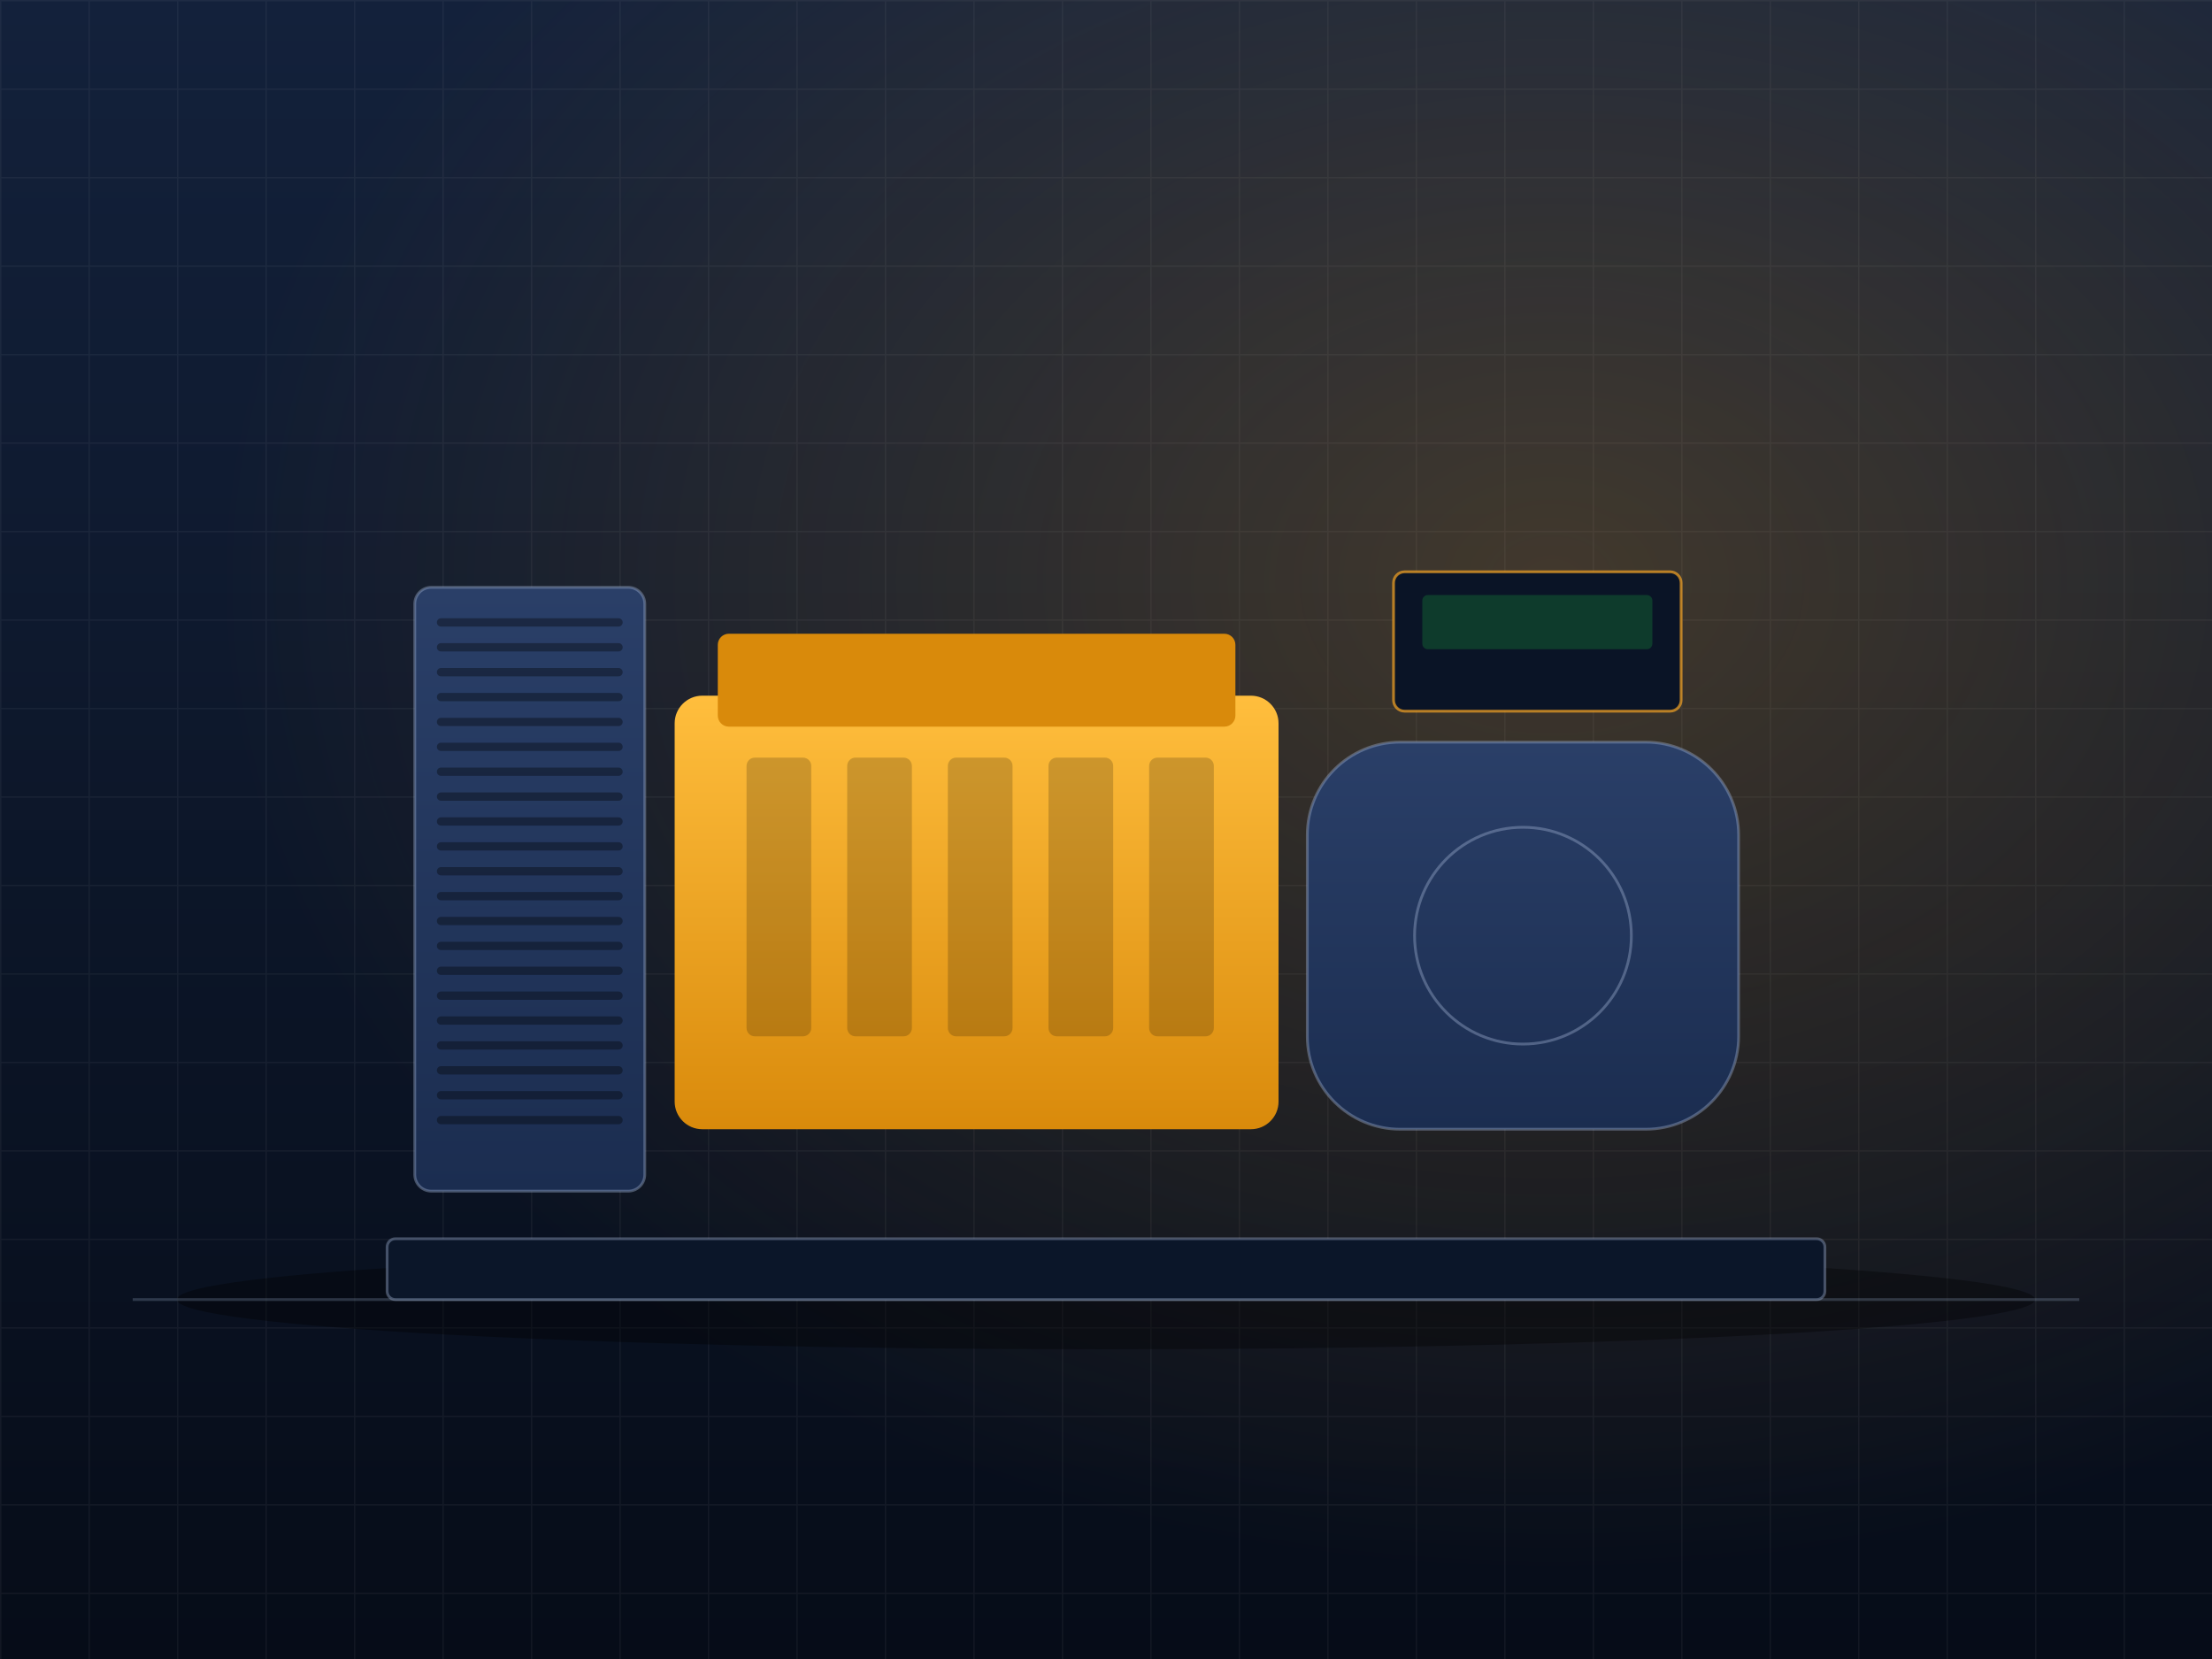
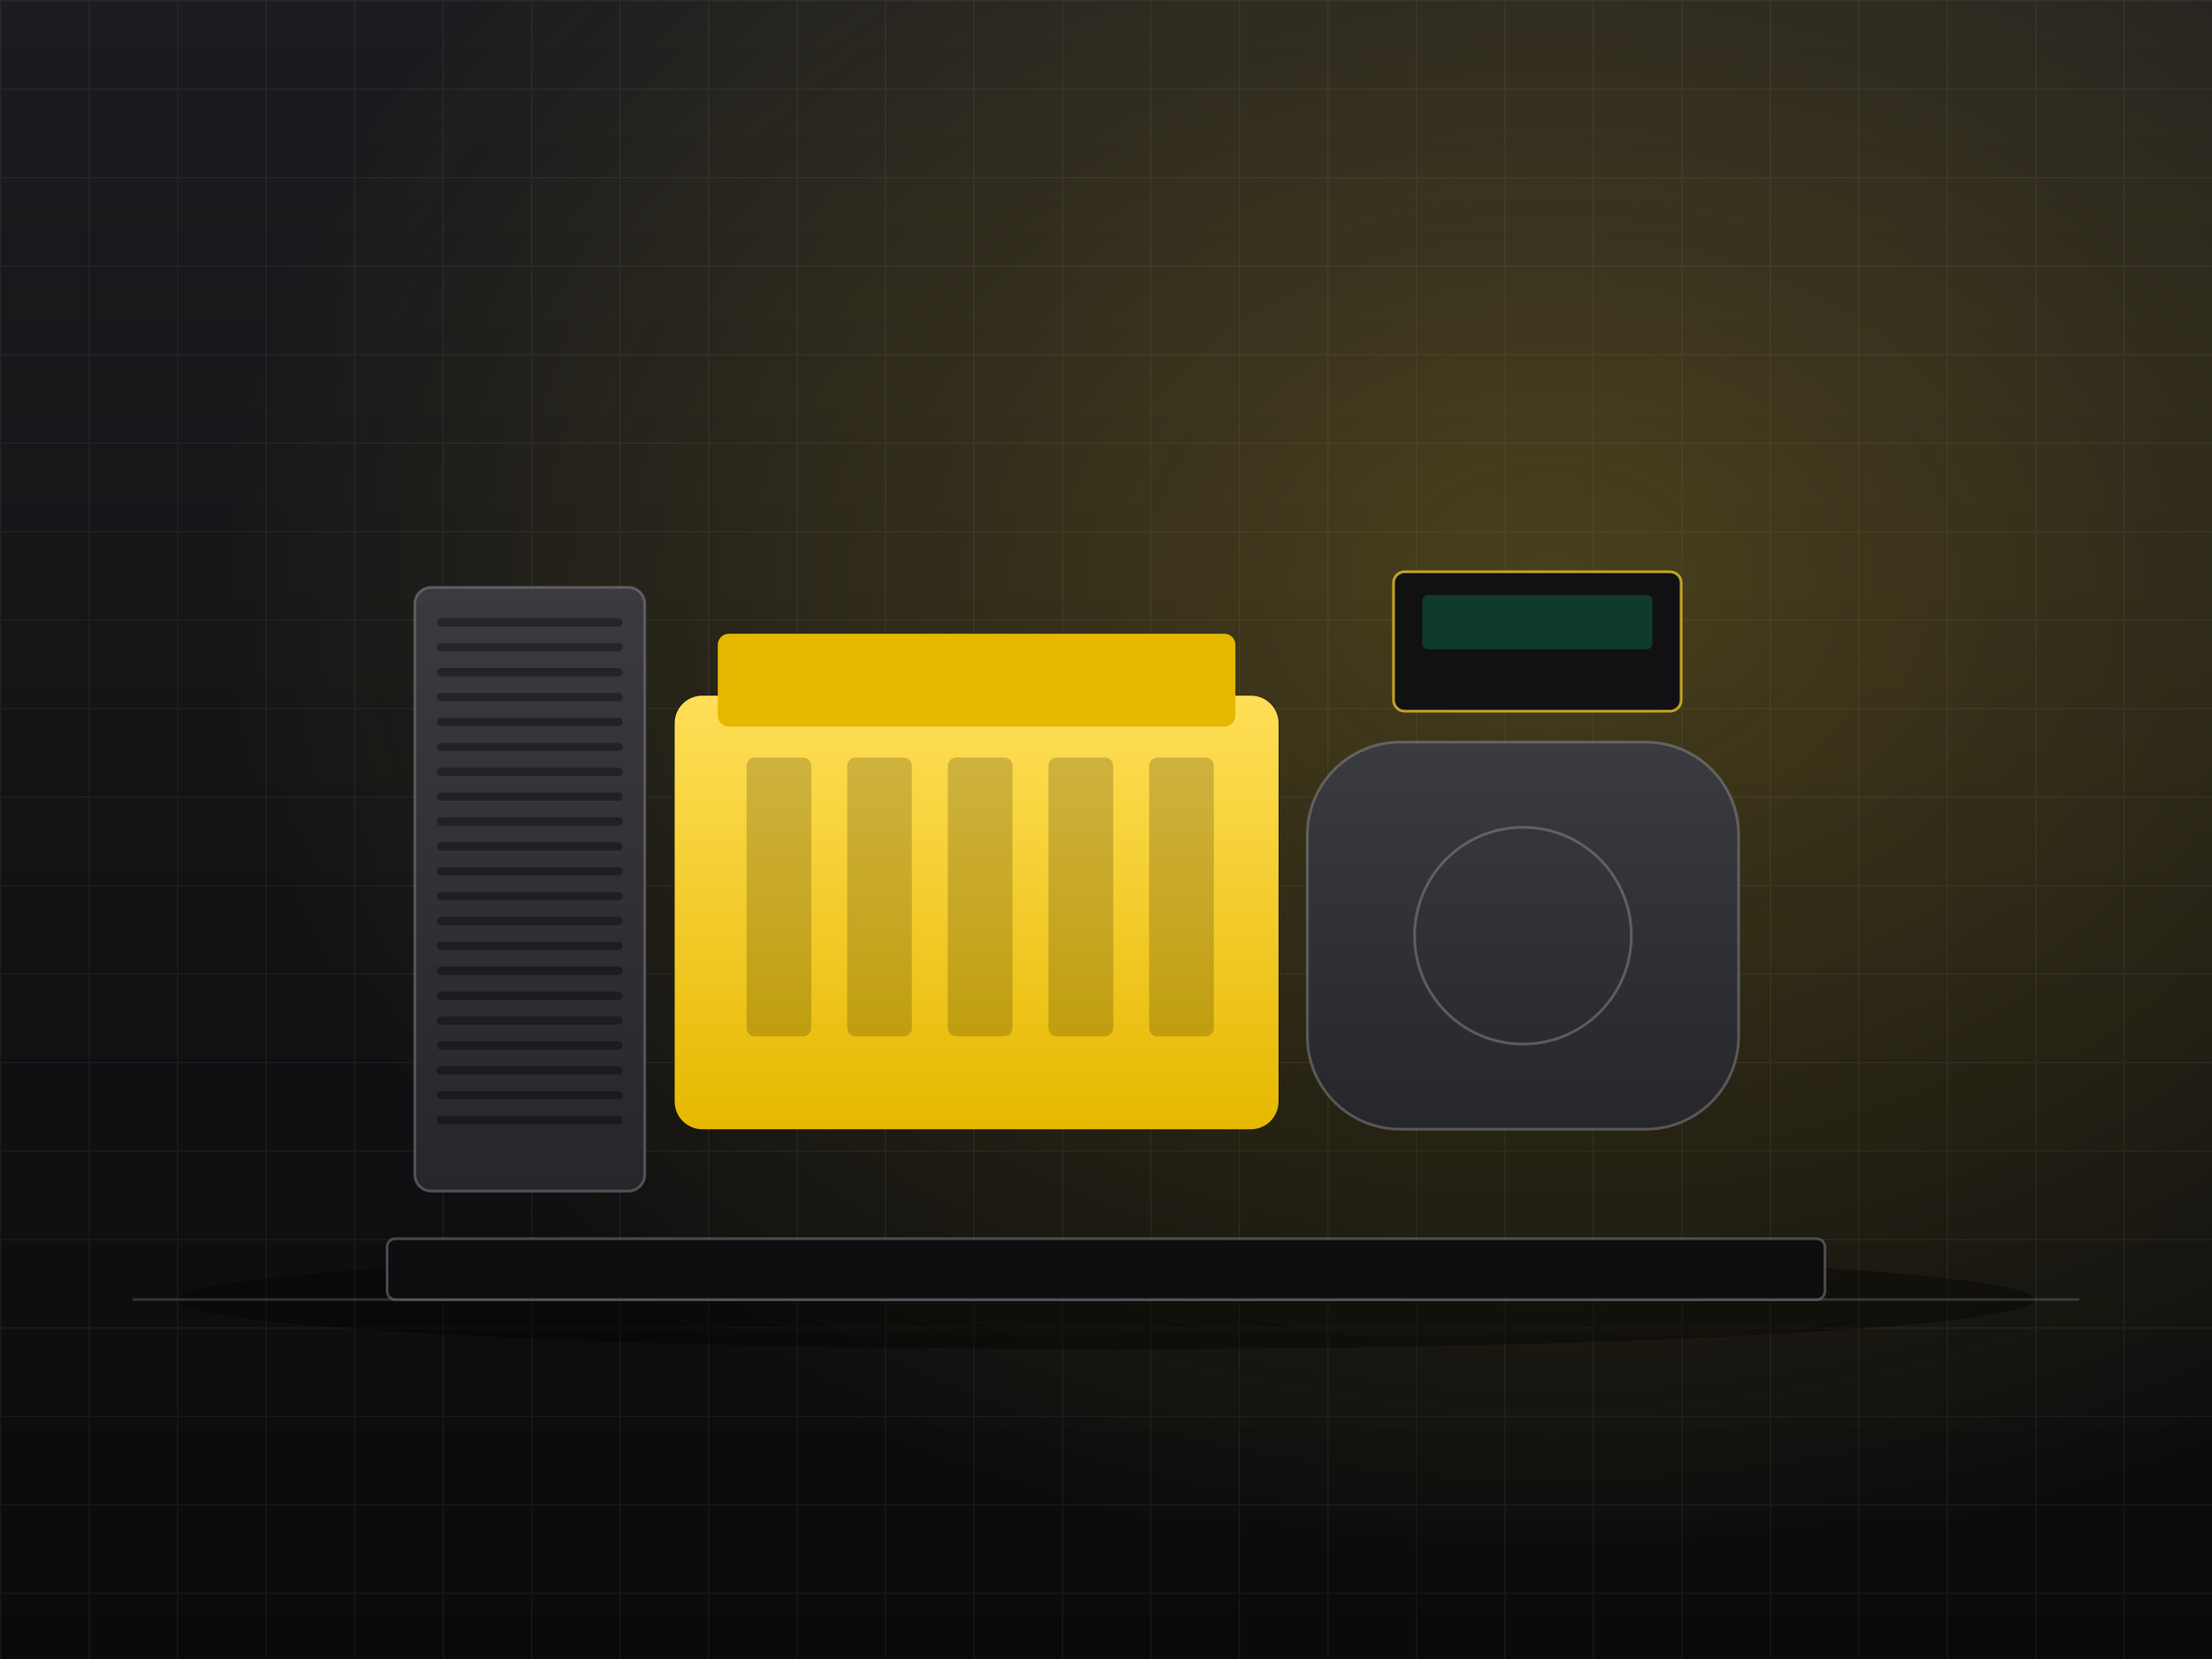
<svg xmlns="http://www.w3.org/2000/svg" viewBox="0 0 800 600" width="800" height="600">
  <defs>
    <linearGradient id="bg" x1="0" y1="0" x2="0" y2="1">
-       <stop offset="0" stop-color="#13213b" />
-       <stop offset="1" stop-color="#060c18" />
+       <stop offset="0" stop-color="#1c1c20" />
+       <stop offset="1" stop-color="#0a0a0b" />
    </linearGradient>
    <radialGradient id="gl" cx="0.7" cy="0.35" r="0.6">
-       <stop offset="0" stop-color="#f5a524" stop-opacity=".22" />
-       <stop offset="1" stop-color="#f5a524" stop-opacity="0" />
+       <stop offset="0" stop-color="#ffd426" stop-opacity=".22" />
+       <stop offset="1" stop-color="#ffd426" stop-opacity="0" />
    </radialGradient>
    <pattern id="grid" width="32" height="32" patternUnits="userSpaceOnUse">
      <path d="M32 0H0V32" fill="none" stroke="#fff" stroke-opacity=".05" />
    </pattern>
    <linearGradient id="steel" x1="0" y1="0" x2="0" y2="1">
-       <stop offset="0" stop-color="#2a3f68" />
-       <stop offset="1" stop-color="#1b2d50" />
+       <stop offset="0" stop-color="#3a3a41" />
+       <stop offset="1" stop-color="#26262b" />
    </linearGradient>
    <linearGradient id="amber" x1="0" y1="0" x2="0" y2="1">
-       <stop offset="0" stop-color="#ffbe3d" />
-       <stop offset="1" stop-color="#d98a0b" />
+       <stop offset="0" stop-color="#ffdf58" />
+       <stop offset="1" stop-color="#e6b800" />
    </linearGradient>
  </defs>
  <rect width="800" height="600" fill="url(#bg)" />
  <rect width="800" height="600" fill="url(#grid)" />
  <rect width="800" height="600" fill="url(#gl)" />
  <ellipse cx="400.0" cy="470" rx="336.0" ry="18" fill="#000" opacity=".35" />
-   <line x1="48.0" x2="752.0" y1="470" y2="470" stroke="#9fb0cf" stroke-opacity=".25" />
+   <line x1="48.0" x2="752.0" y1="470" y2="470" stroke="#a1a1aa" stroke-opacity=".25" />
  <g>
-     <rect x="140" y="448" width="520" height="22" rx="3" fill="#0b1629" stroke="#9fb0cf" stroke-opacity=".4" />
-     <rect x="150" y="212.4" width="83.2" height="218.4" rx="6" fill="url(#steel)" stroke="#9fb0cf" stroke-opacity=".4" />
+     <rect x="140" y="448" width="520" height="22" rx="3" fill="#0d0d0f" stroke="#a1a1aa" stroke-opacity=".4" />
+     <rect x="150" y="212.4" width="83.2" height="218.4" rx="6" fill="url(#steel)" stroke="#a1a1aa" stroke-opacity=".4" />
    <rect x="158" y="223.6" width="67.2" height="3" rx="1.5" fill="#000" opacity=".35" />
    <rect x="158" y="232.6" width="67.2" height="3" rx="1.5" fill="#000" opacity=".35" />
    <rect x="158" y="241.6" width="67.2" height="3" rx="1.5" fill="#000" opacity=".35" />
    <rect x="158" y="250.6" width="67.2" height="3" rx="1.5" fill="#000" opacity=".35" />
    <rect x="158" y="259.6" width="67.2" height="3" rx="1.5" fill="#000" opacity=".35" />
    <rect x="158" y="268.6" width="67.2" height="3" rx="1.5" fill="#000" opacity=".35" />
    <rect x="158" y="277.6" width="67.2" height="3" rx="1.5" fill="#000" opacity=".35" />
    <rect x="158" y="286.6" width="67.2" height="3" rx="1.5" fill="#000" opacity=".35" />
    <rect x="158" y="295.6" width="67.2" height="3" rx="1.5" fill="#000" opacity=".35" />
    <rect x="158" y="304.6" width="67.2" height="3" rx="1.5" fill="#000" opacity=".35" />
    <rect x="158" y="313.6" width="67.2" height="3" rx="1.5" fill="#000" opacity=".35" />
    <rect x="158" y="322.6" width="67.2" height="3" rx="1.5" fill="#000" opacity=".35" />
    <rect x="158" y="331.6" width="67.2" height="3" rx="1.5" fill="#000" opacity=".35" />
    <rect x="158" y="340.6" width="67.2" height="3" rx="1.5" fill="#000" opacity=".35" />
    <rect x="158" y="349.6" width="67.2" height="3" rx="1.5" fill="#000" opacity=".35" />
    <rect x="158" y="358.6" width="67.2" height="3" rx="1.5" fill="#000" opacity=".35" />
    <rect x="158" y="367.6" width="67.2" height="3" rx="1.5" fill="#000" opacity=".35" />
    <rect x="158" y="376.6" width="67.2" height="3" rx="1.5" fill="#000" opacity=".35" />
    <rect x="158" y="385.6" width="67.2" height="3" rx="1.5" fill="#000" opacity=".35" />
    <rect x="158" y="394.6" width="67.2" height="3" rx="1.5" fill="#000" opacity=".35" />
    <rect x="158" y="403.6" width="67.2" height="3" rx="1.5" fill="#000" opacity=".35" />
    <rect x="244.0" y="251.6" width="218.4" height="156.8" rx="10" fill="url(#amber)" />
-     <rect x="259.6" y="229.2" width="187.2" height="33.6" rx="4" fill="#d98a0b" />
+     <rect x="259.6" y="229.2" width="187.2" height="33.6" rx="4" fill="#e6b800" />
    <rect x="270.0" y="274.0" width="23.4" height="100.8" rx="3" fill="#000" opacity=".18" />
    <rect x="306.4" y="274.0" width="23.4" height="100.8" rx="3" fill="#000" opacity=".18" />
    <rect x="342.8" y="274.0" width="23.4" height="100.8" rx="3" fill="#000" opacity=".18" />
    <rect x="379.2" y="274.0" width="23.4" height="100.8" rx="3" fill="#000" opacity=".18" />
    <rect x="415.6" y="274.0" width="23.4" height="100.8" rx="3" fill="#000" opacity=".18" />
-     <rect x="472.8" y="268.4" width="156.0" height="140.0" rx="33.6" fill="url(#steel)" stroke="#9fb0cf" stroke-opacity=".4" />
-     <circle cx="550.8" cy="338.4" r="39.2" fill="none" stroke="#9fb0cf" stroke-opacity=".4" />
-     <rect x="504.0" y="206.8" width="104.0" height="50.4" rx="4" fill="#0a1426" stroke="#f5a524" stroke-opacity=".7" />
+     <rect x="472.8" y="268.4" width="156.0" height="140.0" rx="33.6" fill="url(#steel)" stroke="#a1a1aa" stroke-opacity=".4" />
+     <circle cx="550.8" cy="338.4" r="39.2" fill="none" stroke="#a1a1aa" stroke-opacity=".4" />
+     <rect x="504.0" y="206.8" width="104.0" height="50.4" rx="4" fill="#111113" stroke="#ffd426" stroke-opacity=".7" />
    <rect x="514.4" y="215.2" width="83.2" height="19.6" rx="2" fill="#0e3b2c" />
  </g>
</svg>
